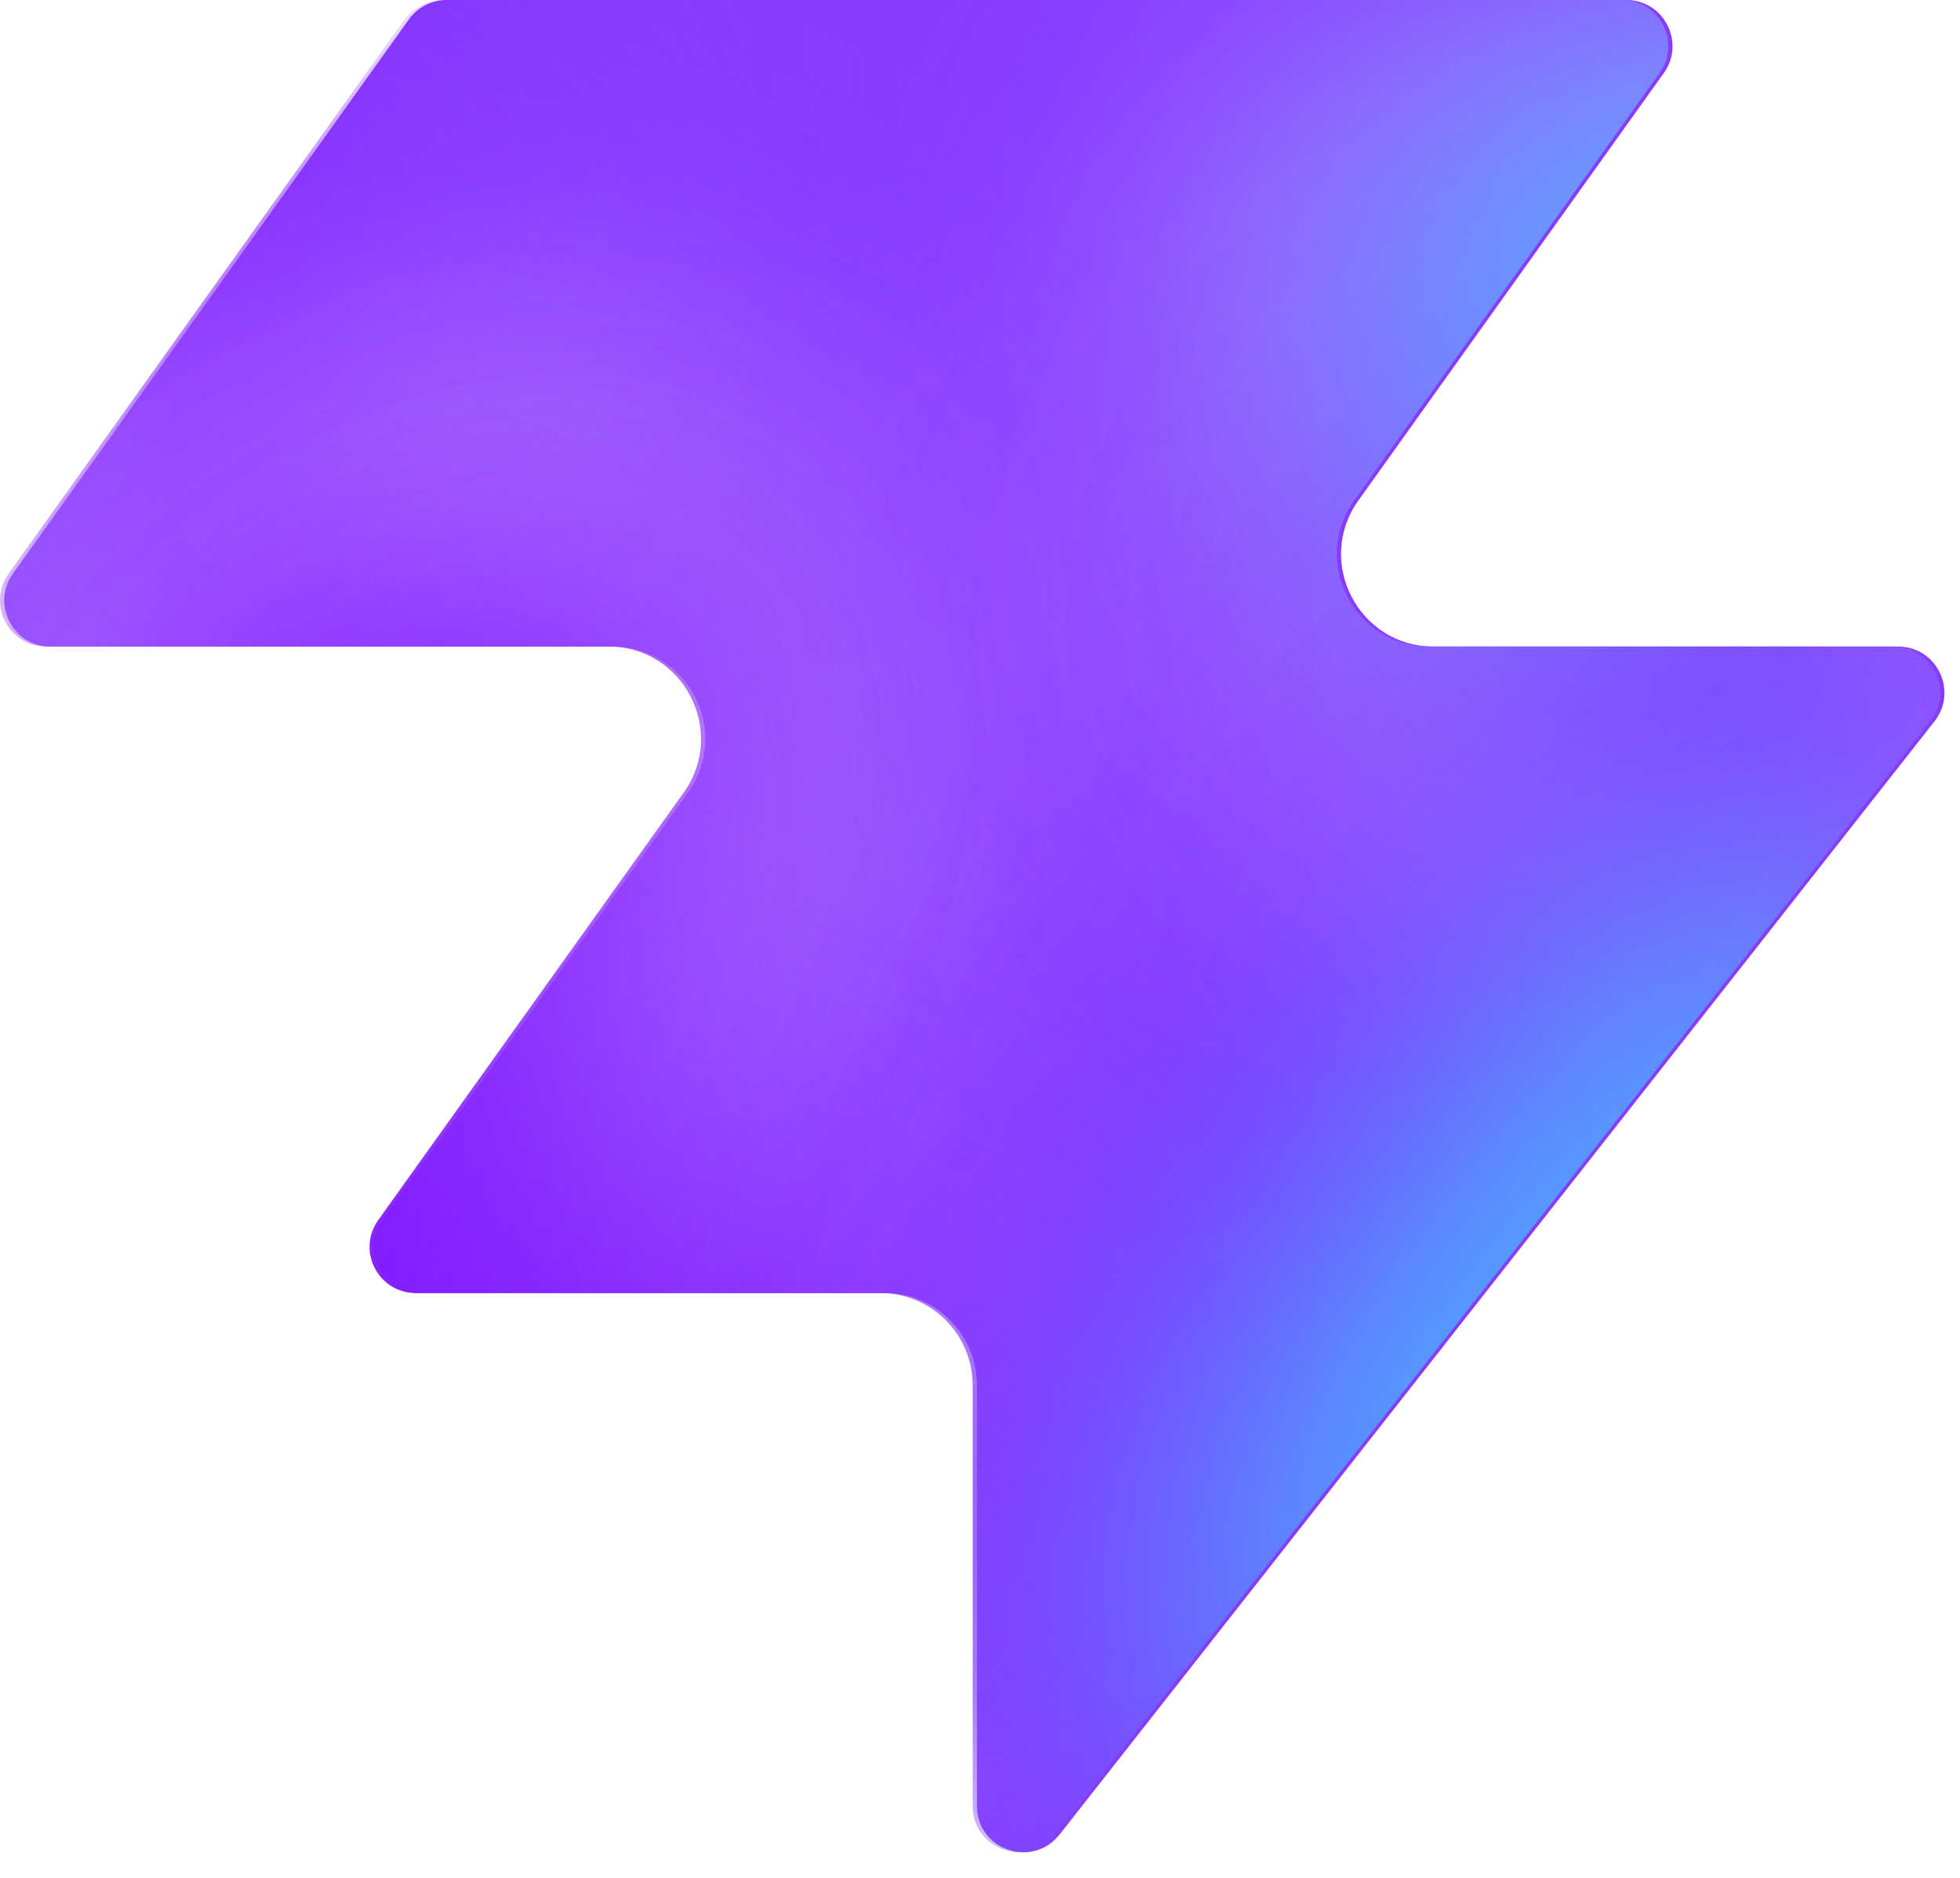
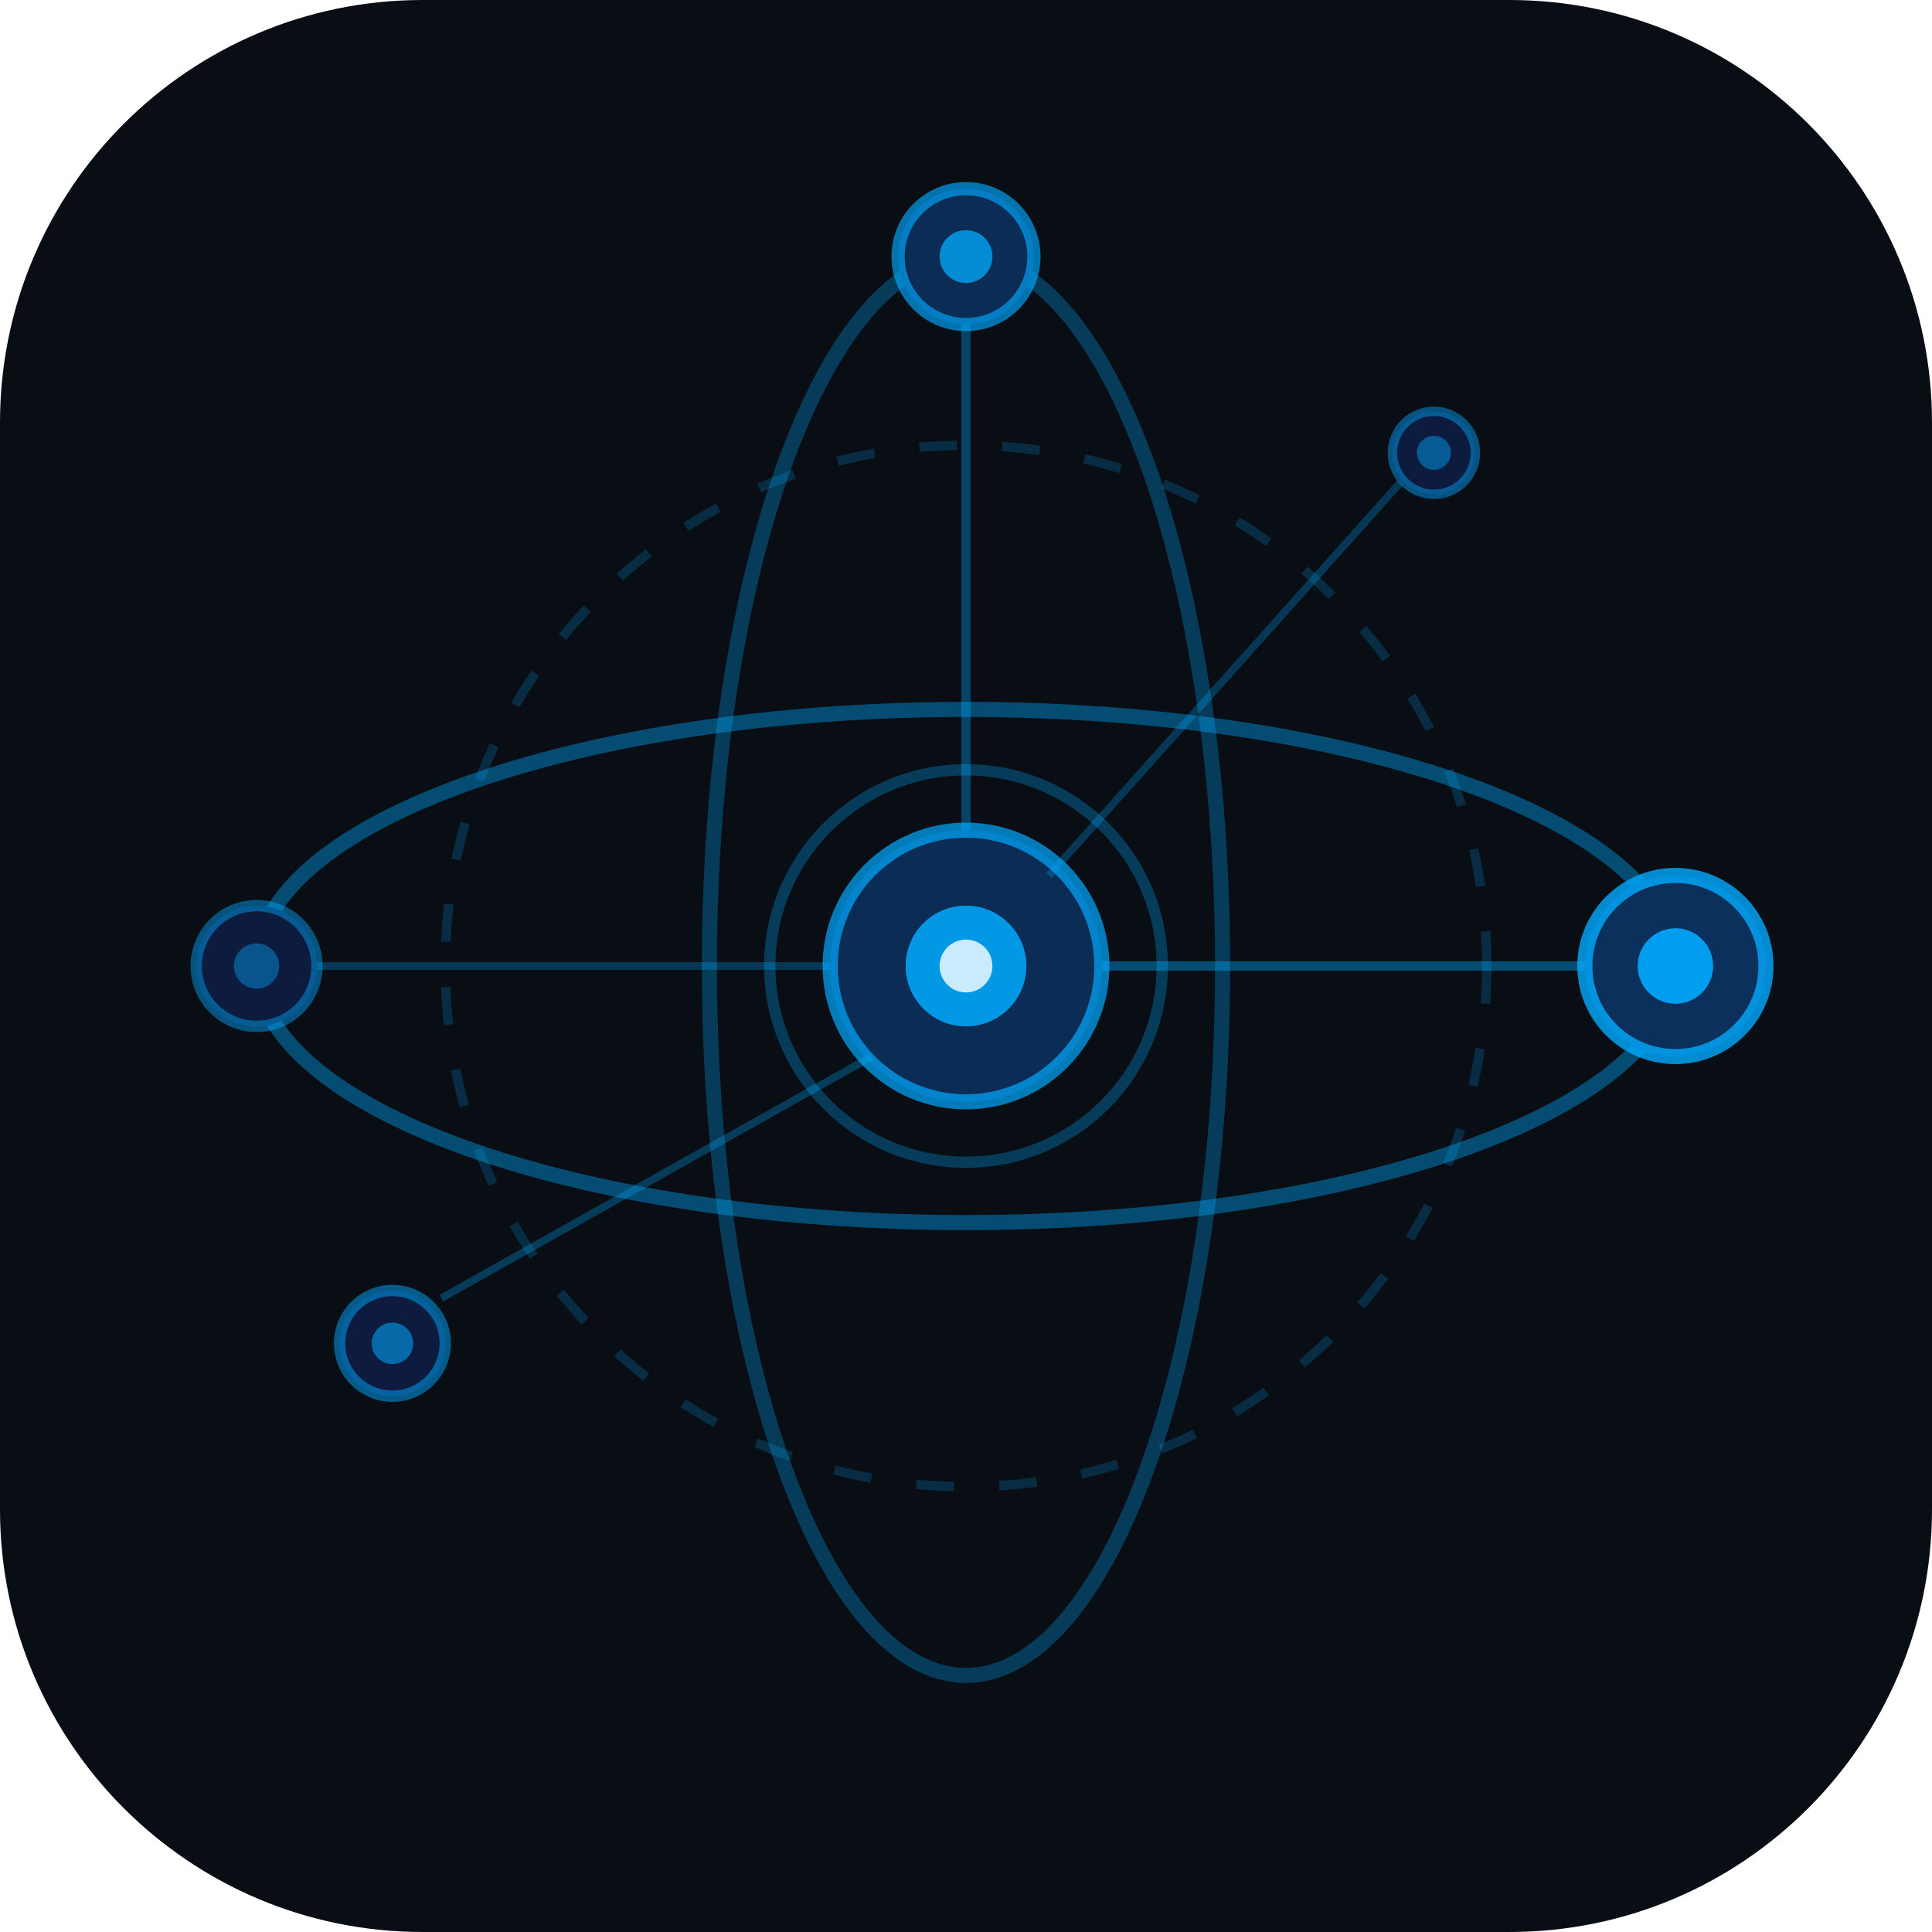
- <svg xmlns="http://www.w3.org/2000/svg" width="48" height="46" fill="none" viewBox="0 0 48 46">
-   <path fill="#863bff" d="M25.946 44.938c-.664.845-2.021.375-2.021-.698V33.937a2.26 2.26 0 0 0-2.262-2.262H10.287c-.92 0-1.456-1.04-.92-1.788l7.48-10.471c1.07-1.497 0-3.578-1.842-3.578H1.237c-.92 0-1.456-1.04-.92-1.788L10.013.474c.214-.297.556-.474.92-.474h28.894c.92 0 1.456 1.04.92 1.788l-7.48 10.471c-1.07 1.498 0 3.579 1.842 3.579h11.377c.943 0 1.473 1.088.89 1.83L25.947 44.94z" style="fill:#863bff;fill:color(display-p3 .525 .23 1);fill-opacity:1" />
-   <mask id="a" width="48" height="46" x="0" y="0" maskUnits="userSpaceOnUse" style="mask-type:alpha">
-     <path fill="#000" d="M25.842 44.938c-.664.844-2.021.375-2.021-.698V33.937a2.26 2.26 0 0 0-2.262-2.262H10.183c-.92 0-1.456-1.04-.92-1.788l7.48-10.471c1.07-1.498 0-3.579-1.842-3.579H1.133c-.92 0-1.456-1.04-.92-1.787L9.91.473c.214-.297.556-.474.92-.474h28.894c.92 0 1.456 1.04.92 1.788l-7.48 10.471c-1.07 1.498 0 3.578 1.842 3.578h11.377c.943 0 1.473 1.088.89 1.832L25.843 44.94z" style="fill:#000;fill-opacity:1" />
-   </mask>
-   <g mask="url(#a)">
-     <g filter="url(#b)">
-       <ellipse cx="5.508" cy="14.704" fill="#ede6ff" rx="5.508" ry="14.704" style="fill:#ede6ff;fill:color(display-p3 .927 .903 1);fill-opacity:1" transform="matrix(.00324 1 1 -.00324 -4.47 31.516)" />
-     </g>
-     <g filter="url(#c)">
-       <ellipse cx="10.399" cy="29.851" fill="#ede6ff" rx="10.399" ry="29.851" style="fill:#ede6ff;fill:color(display-p3 .927 .903 1);fill-opacity:1" transform="matrix(.00324 1 1 -.00324 -39.328 7.883)" />
-     </g>
-     <g filter="url(#d)">
-       <ellipse cx="5.508" cy="30.487" fill="#7e14ff" rx="5.508" ry="30.487" style="fill:#7e14ff;fill:color(display-p3 .492 .077 1);fill-opacity:1" transform="rotate(89.814 -25.913 -14.639)scale(1 -1)" />
-     </g>
-     <g filter="url(#e)">
-       <ellipse cx="5.508" cy="30.599" fill="#7e14ff" rx="5.508" ry="30.599" style="fill:#7e14ff;fill:color(display-p3 .492 .077 1);fill-opacity:1" transform="rotate(89.814 -32.644 -3.334)scale(1 -1)" />
-     </g>
-     <g filter="url(#f)">
-       <ellipse cx="5.508" cy="30.599" fill="#7e14ff" rx="5.508" ry="30.599" style="fill:#7e14ff;fill:color(display-p3 .492 .077 1);fill-opacity:1" transform="matrix(.00324 1 1 -.00324 -34.34 30.47)" />
-     </g>
-     <g filter="url(#g)">
-       <ellipse cx="14.072" cy="22.078" fill="#ede6ff" rx="14.072" ry="22.078" style="fill:#ede6ff;fill:color(display-p3 .927 .903 1);fill-opacity:1" transform="rotate(93.35 24.506 48.493)scale(-1 1)" />
-     </g>
-     <g filter="url(#h)">
-       <ellipse cx="3.47" cy="21.501" fill="#7e14ff" rx="3.47" ry="21.501" style="fill:#7e14ff;fill:color(display-p3 .492 .077 1);fill-opacity:1" transform="rotate(89.009 28.708 47.59)scale(-1 1)" />
-     </g>
-     <g filter="url(#i)">
-       <ellipse cx="3.47" cy="21.501" fill="#7e14ff" rx="3.47" ry="21.501" style="fill:#7e14ff;fill:color(display-p3 .492 .077 1);fill-opacity:1" transform="rotate(89.009 28.708 47.59)scale(-1 1)" />
-     </g>
-     <g filter="url(#j)">
-       <ellipse cx=".387" cy="8.972" fill="#7e14ff" rx="4.407" ry="29.108" style="fill:#7e14ff;fill:color(display-p3 .492 .077 1);fill-opacity:1" transform="rotate(39.51 .387 8.972)" />
-     </g>
-     <g filter="url(#k)">
-       <ellipse cx="47.523" cy="-6.092" fill="#7e14ff" rx="4.407" ry="29.108" style="fill:#7e14ff;fill:color(display-p3 .492 .077 1);fill-opacity:1" transform="rotate(37.892 47.523 -6.092)" />
-     </g>
-     <g filter="url(#l)">
-       <ellipse cx="41.412" cy="6.333" fill="#47bfff" rx="5.971" ry="9.665" style="fill:#47bfff;fill:color(display-p3 .28 .748 1);fill-opacity:1" transform="rotate(37.892 41.412 6.333)" />
-     </g>
-     <g filter="url(#m)">
-       <ellipse cx="-1.879" cy="38.332" fill="#7e14ff" rx="4.407" ry="29.108" style="fill:#7e14ff;fill:color(display-p3 .492 .077 1);fill-opacity:1" transform="rotate(37.892 -1.88 38.332)" />
-     </g>
-     <g filter="url(#n)">
-       <ellipse cx="-1.879" cy="38.332" fill="#7e14ff" rx="4.407" ry="29.108" style="fill:#7e14ff;fill:color(display-p3 .492 .077 1);fill-opacity:1" transform="rotate(37.892 -1.88 38.332)" />
-     </g>
-     <g filter="url(#o)">
-       <ellipse cx="35.651" cy="29.907" fill="#7e14ff" rx="4.407" ry="29.108" style="fill:#7e14ff;fill:color(display-p3 .492 .077 1);fill-opacity:1" transform="rotate(37.892 35.651 29.907)" />
-     </g>
-     <g filter="url(#p)">
-       <ellipse cx="38.418" cy="32.4" fill="#47bfff" rx="5.971" ry="15.297" style="fill:#47bfff;fill:color(display-p3 .28 .748 1);fill-opacity:1" transform="rotate(37.892 38.418 32.4)" />
-     </g>
-   </g>
-   <defs>
-     <filter id="b" width="60.045" height="41.654" x="-19.77" y="16.149" color-interpolation-filters="sRGB" filterUnits="userSpaceOnUse">
-       <feFlood flood-opacity="0" result="BackgroundImageFix" />
-       <feBlend in="SourceGraphic" in2="BackgroundImageFix" result="shape" />
-       <feGaussianBlur result="effect1_foregroundBlur_2002_17158" stdDeviation="7.659" />
-     </filter>
-     <filter id="c" width="90.34" height="51.437" x="-54.613" y="-7.533" color-interpolation-filters="sRGB" filterUnits="userSpaceOnUse">
-       <feFlood flood-opacity="0" result="BackgroundImageFix" />
-       <feBlend in="SourceGraphic" in2="BackgroundImageFix" result="shape" />
-       <feGaussianBlur result="effect1_foregroundBlur_2002_17158" stdDeviation="7.659" />
-     </filter>
-     <filter id="d" width="79.355" height="29.4" x="-49.64" y="2.03" color-interpolation-filters="sRGB" filterUnits="userSpaceOnUse">
-       <feFlood flood-opacity="0" result="BackgroundImageFix" />
-       <feBlend in="SourceGraphic" in2="BackgroundImageFix" result="shape" />
-       <feGaussianBlur result="effect1_foregroundBlur_2002_17158" stdDeviation="4.596" />
-     </filter>
-     <filter id="e" width="79.579" height="29.4" x="-45.045" y="20.029" color-interpolation-filters="sRGB" filterUnits="userSpaceOnUse">
-       <feFlood flood-opacity="0" result="BackgroundImageFix" />
-       <feBlend in="SourceGraphic" in2="BackgroundImageFix" result="shape" />
-       <feGaussianBlur result="effect1_foregroundBlur_2002_17158" stdDeviation="4.596" />
-     </filter>
-     <filter id="f" width="79.579" height="29.4" x="-43.513" y="21.178" color-interpolation-filters="sRGB" filterUnits="userSpaceOnUse">
-       <feFlood flood-opacity="0" result="BackgroundImageFix" />
-       <feBlend in="SourceGraphic" in2="BackgroundImageFix" result="shape" />
-       <feGaussianBlur result="effect1_foregroundBlur_2002_17158" stdDeviation="4.596" />
-     </filter>
-     <filter id="g" width="74.749" height="58.852" x="15.756" y="-17.901" color-interpolation-filters="sRGB" filterUnits="userSpaceOnUse">
-       <feFlood flood-opacity="0" result="BackgroundImageFix" />
-       <feBlend in="SourceGraphic" in2="BackgroundImageFix" result="shape" />
-       <feGaussianBlur result="effect1_foregroundBlur_2002_17158" stdDeviation="7.659" />
-     </filter>
-     <filter id="h" width="61.377" height="25.362" x="23.548" y="2.284" color-interpolation-filters="sRGB" filterUnits="userSpaceOnUse">
-       <feFlood flood-opacity="0" result="BackgroundImageFix" />
-       <feBlend in="SourceGraphic" in2="BackgroundImageFix" result="shape" />
-       <feGaussianBlur result="effect1_foregroundBlur_2002_17158" stdDeviation="4.596" />
-     </filter>
-     <filter id="i" width="61.377" height="25.362" x="23.548" y="2.284" color-interpolation-filters="sRGB" filterUnits="userSpaceOnUse">
-       <feFlood flood-opacity="0" result="BackgroundImageFix" />
-       <feBlend in="SourceGraphic" in2="BackgroundImageFix" result="shape" />
-       <feGaussianBlur result="effect1_foregroundBlur_2002_17158" stdDeviation="4.596" />
-     </filter>
-     <filter id="j" width="56.045" height="63.649" x="-27.636" y="-22.853" color-interpolation-filters="sRGB" filterUnits="userSpaceOnUse">
-       <feFlood flood-opacity="0" result="BackgroundImageFix" />
-       <feBlend in="SourceGraphic" in2="BackgroundImageFix" result="shape" />
-       <feGaussianBlur result="effect1_foregroundBlur_2002_17158" stdDeviation="4.596" />
-     </filter>
-     <filter id="k" width="54.814" height="64.646" x="20.116" y="-38.415" color-interpolation-filters="sRGB" filterUnits="userSpaceOnUse">
-       <feFlood flood-opacity="0" result="BackgroundImageFix" />
-       <feBlend in="SourceGraphic" in2="BackgroundImageFix" result="shape" />
-       <feGaussianBlur result="effect1_foregroundBlur_2002_17158" stdDeviation="4.596" />
-     </filter>
-     <filter id="l" width="33.541" height="35.313" x="24.641" y="-11.323" color-interpolation-filters="sRGB" filterUnits="userSpaceOnUse">
-       <feFlood flood-opacity="0" result="BackgroundImageFix" />
-       <feBlend in="SourceGraphic" in2="BackgroundImageFix" result="shape" />
-       <feGaussianBlur result="effect1_foregroundBlur_2002_17158" stdDeviation="4.596" />
-     </filter>
-     <filter id="m" width="54.814" height="64.646" x="-29.286" y="6.009" color-interpolation-filters="sRGB" filterUnits="userSpaceOnUse">
-       <feFlood flood-opacity="0" result="BackgroundImageFix" />
-       <feBlend in="SourceGraphic" in2="BackgroundImageFix" result="shape" />
-       <feGaussianBlur result="effect1_foregroundBlur_2002_17158" stdDeviation="4.596" />
-     </filter>
-     <filter id="n" width="54.814" height="64.646" x="-29.286" y="6.009" color-interpolation-filters="sRGB" filterUnits="userSpaceOnUse">
-       <feFlood flood-opacity="0" result="BackgroundImageFix" />
-       <feBlend in="SourceGraphic" in2="BackgroundImageFix" result="shape" />
-       <feGaussianBlur result="effect1_foregroundBlur_2002_17158" stdDeviation="4.596" />
-     </filter>
-     <filter id="o" width="54.814" height="64.646" x="8.244" y="-2.416" color-interpolation-filters="sRGB" filterUnits="userSpaceOnUse">
-       <feFlood flood-opacity="0" result="BackgroundImageFix" />
-       <feBlend in="SourceGraphic" in2="BackgroundImageFix" result="shape" />
-       <feGaussianBlur result="effect1_foregroundBlur_2002_17158" stdDeviation="4.596" />
-     </filter>
-     <filter id="p" width="39.409" height="43.623" x="18.713" y="10.588" color-interpolation-filters="sRGB" filterUnits="userSpaceOnUse">
-       <feFlood flood-opacity="0" result="BackgroundImageFix" />
-       <feBlend in="SourceGraphic" in2="BackgroundImageFix" result="shape" />
-       <feGaussianBlur result="effect1_foregroundBlur_2002_17158" stdDeviation="4.596" />
-     </filter>
-   </defs>
+ <svg xmlns="http://www.w3.org/2000/svg" viewBox="0 0 512 512" fill="none">
+   <rect width="512" height="512" rx="112" fill="#090d14" />
+   <ellipse cx="256" cy="256" rx="188" ry="68" stroke="#00aaff" stroke-width="4" stroke-opacity="0.4" fill="none" />
+   <ellipse cx="256" cy="256" rx="68" ry="188" stroke="#00aaff" stroke-width="4" stroke-opacity="0.3" fill="none" />
+   <ellipse cx="256" cy="256" rx="138" ry="138" stroke="#00aaff" stroke-width="2.5" stroke-opacity="0.2" fill="none" stroke-dasharray="10 12" />
+   <circle cx="256" cy="256" r="52" stroke="#00aaff" stroke-width="3" stroke-opacity="0.3" fill="none" />
+   <circle cx="256" cy="256" r="36" fill="#0d1b3e" />
+   <circle cx="256" cy="256" r="36" fill="#00aaff" fill-opacity="0.12" />
+   <circle cx="256" cy="256" r="36" stroke="#00aaff" stroke-width="4" stroke-opacity="0.7" fill="none" />
+   <circle cx="256" cy="256" r="16" fill="#00aaff" fill-opacity="0.85" />
+   <circle cx="256" cy="256" r="7" fill="#e0f4ff" fill-opacity="0.9" />
+   <circle cx="444" cy="256" r="24" fill="#0d1b3e" />
+   <circle cx="444" cy="256" r="24" fill="#00aaff" fill-opacity="0.15" />
+   <circle cx="444" cy="256" r="24" stroke="#00aaff" stroke-width="4" stroke-opacity="0.8" fill="none" />
+   <circle cx="444" cy="256" r="10" fill="#00aaff" fill-opacity="0.9" />
+   <circle cx="256" cy="68" r="18" fill="#0d1b3e" />
+   <circle cx="256" cy="68" r="18" fill="#00aaff" fill-opacity="0.12" />
+   <circle cx="256" cy="68" r="18" stroke="#00aaff" stroke-width="3.5" stroke-opacity="0.65" fill="none" />
+   <circle cx="256" cy="68" r="7" fill="#00aaff" fill-opacity="0.75" />
+   <circle cx="104" cy="356" r="14" fill="#0d1b3e" />
+   <circle cx="104" cy="356" r="14" stroke="#00aaff" stroke-width="3" stroke-opacity="0.5" fill="none" />
+   <circle cx="104" cy="356" r="5.5" fill="#00aaff" fill-opacity="0.55" />
+   <circle cx="380" cy="120" r="11" fill="#0d1b3e" />
+   <circle cx="380" cy="120" r="11" stroke="#00aaff" stroke-width="2.5" stroke-opacity="0.45" fill="none" />
+   <circle cx="380" cy="120" r="4.5" fill="#00aaff" fill-opacity="0.45" />
+   <circle cx="68" cy="256" r="16" fill="#0d1b3e" />
+   <circle cx="68" cy="256" r="16" stroke="#00aaff" stroke-width="3" stroke-opacity="0.45" fill="none" />
+   <circle cx="68" cy="256" r="6" fill="#00aaff" fill-opacity="0.4" />
+   <line x1="292" y1="256" x2="420" y2="256" stroke="#00aaff" stroke-width="2.5" stroke-opacity="0.4" />
+   <line x1="256" y1="220" x2="256" y2="86" stroke="#00aaff" stroke-width="2.5" stroke-opacity="0.35" />
+   <line x1="231" y1="280" x2="117" y2="344" stroke="#00aaff" stroke-width="2" stroke-opacity="0.3" />
+   <line x1="278" y1="232" x2="371" y2="128" stroke="#00aaff" stroke-width="2" stroke-opacity="0.28" />
+   <line x1="220" y1="256" x2="84" y2="256" stroke="#00aaff" stroke-width="2" stroke-opacity="0.28" />
</svg>
